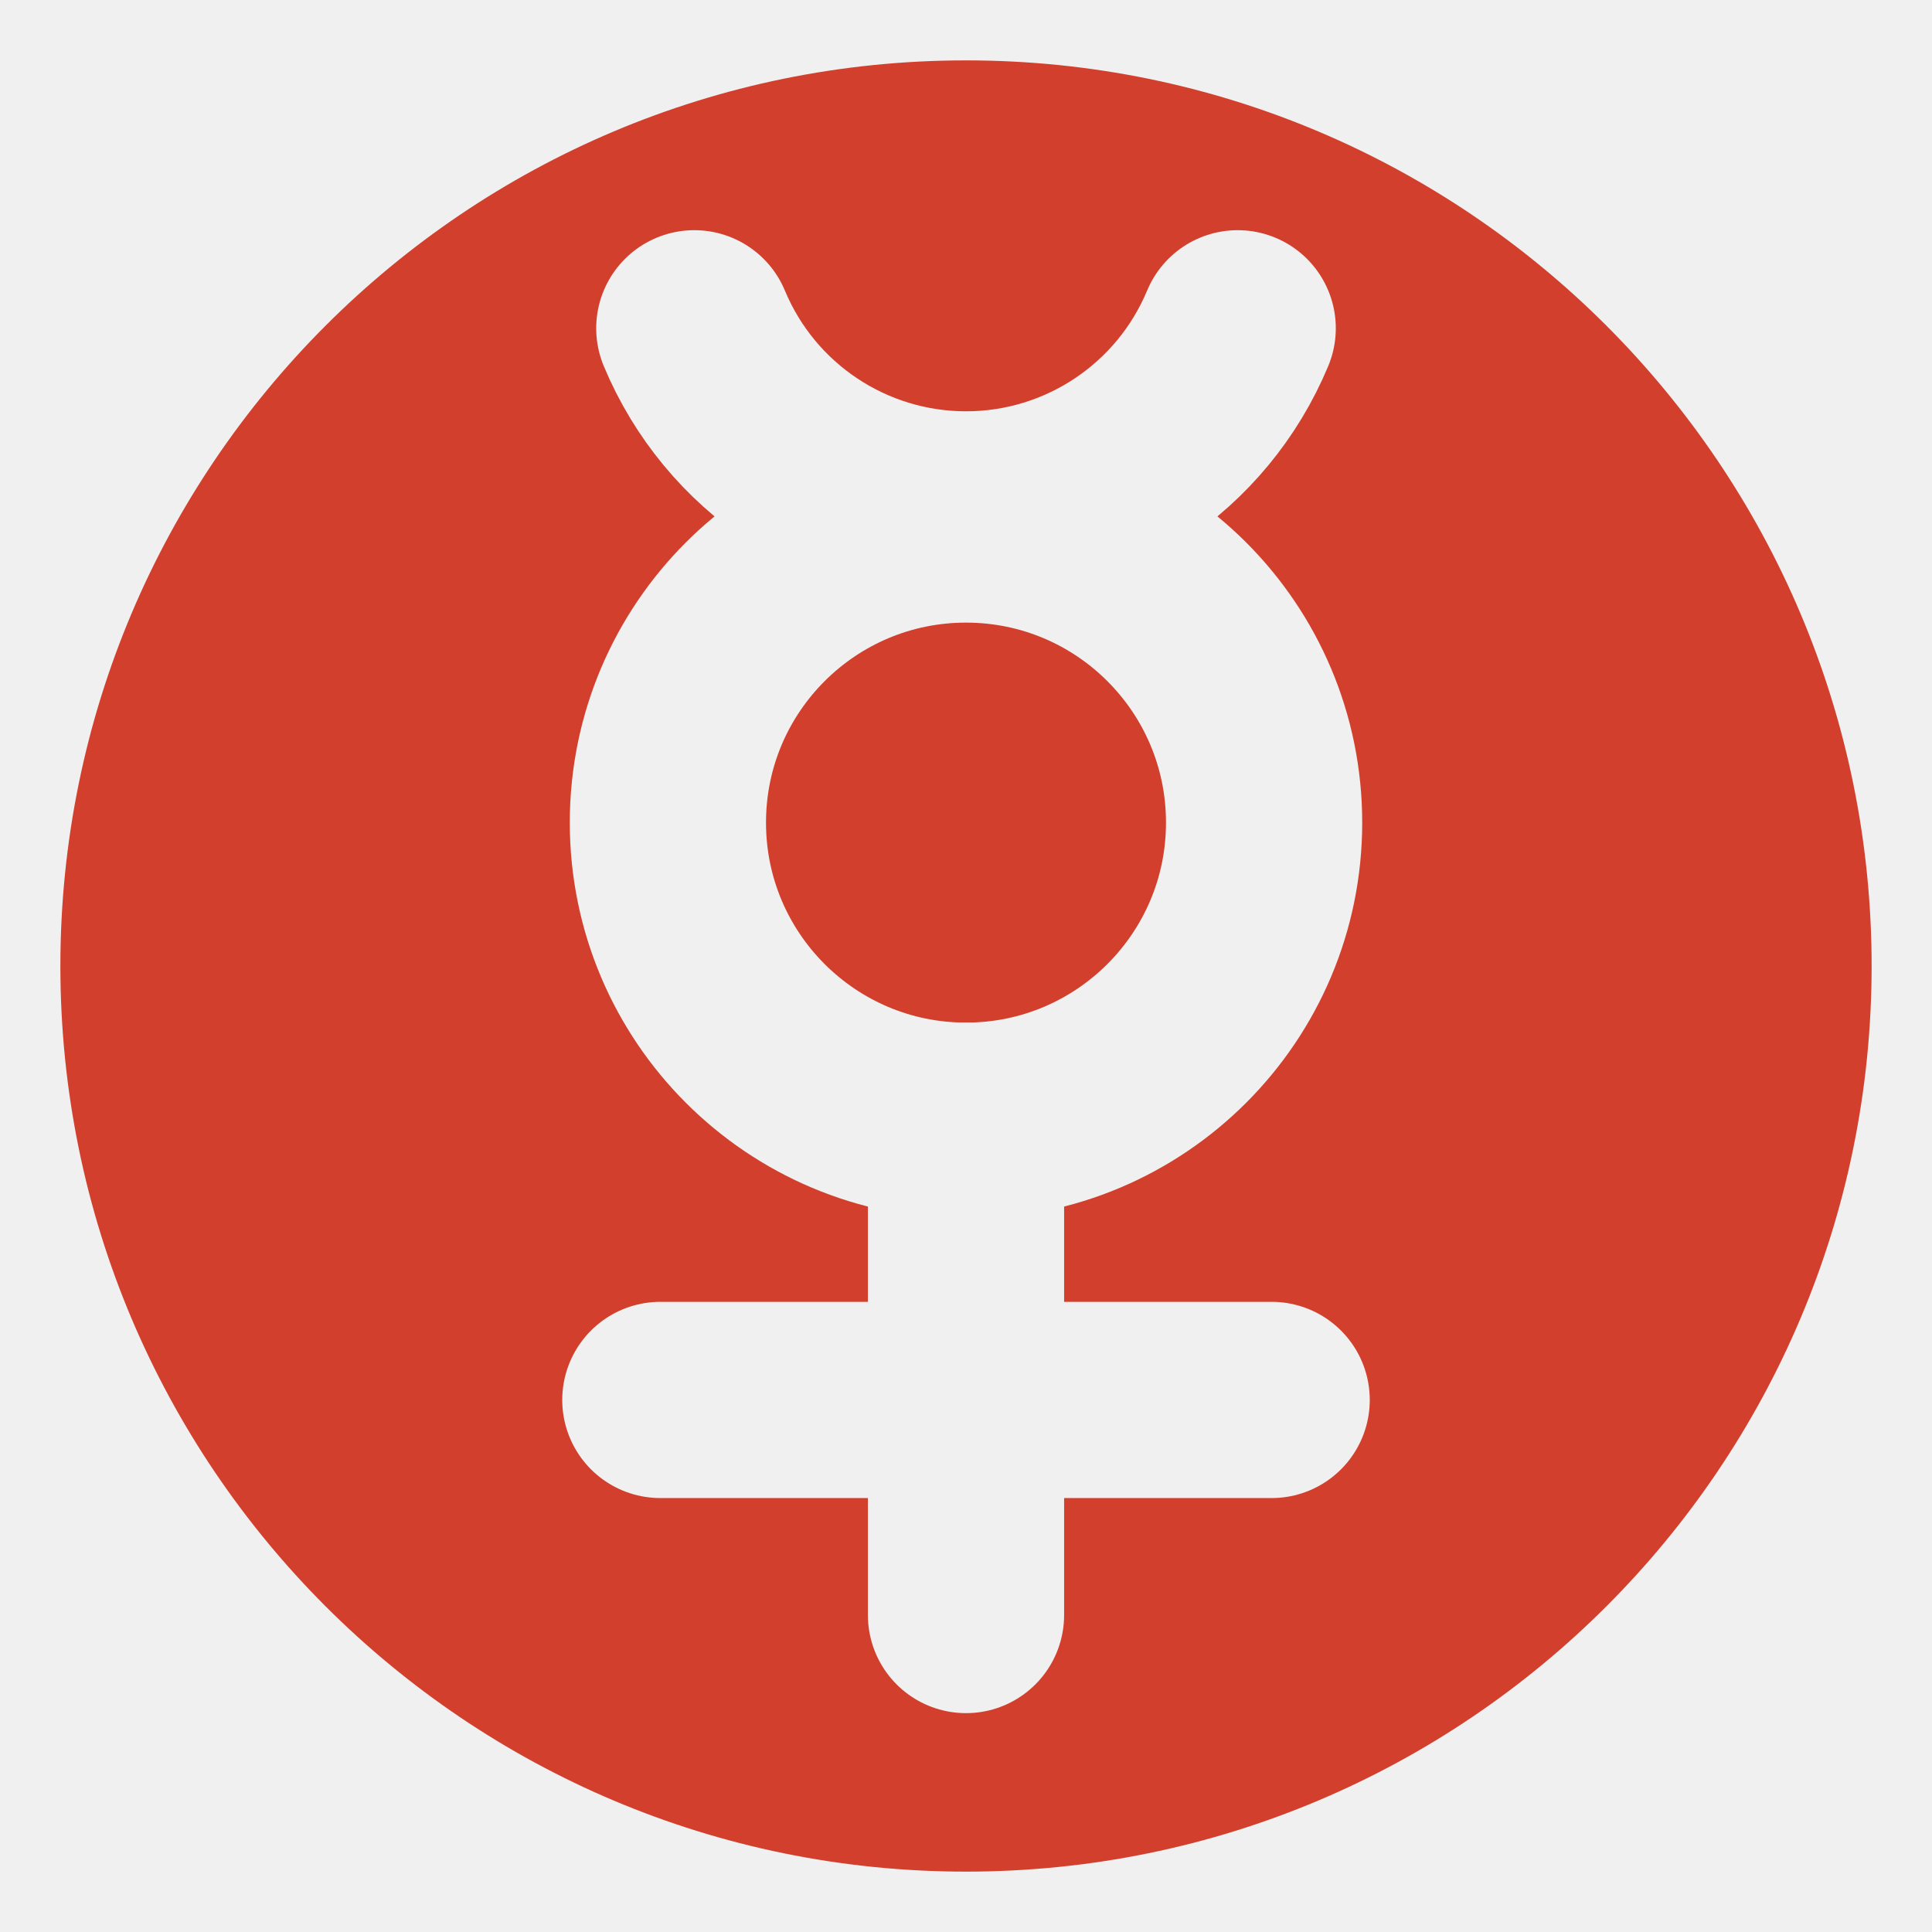
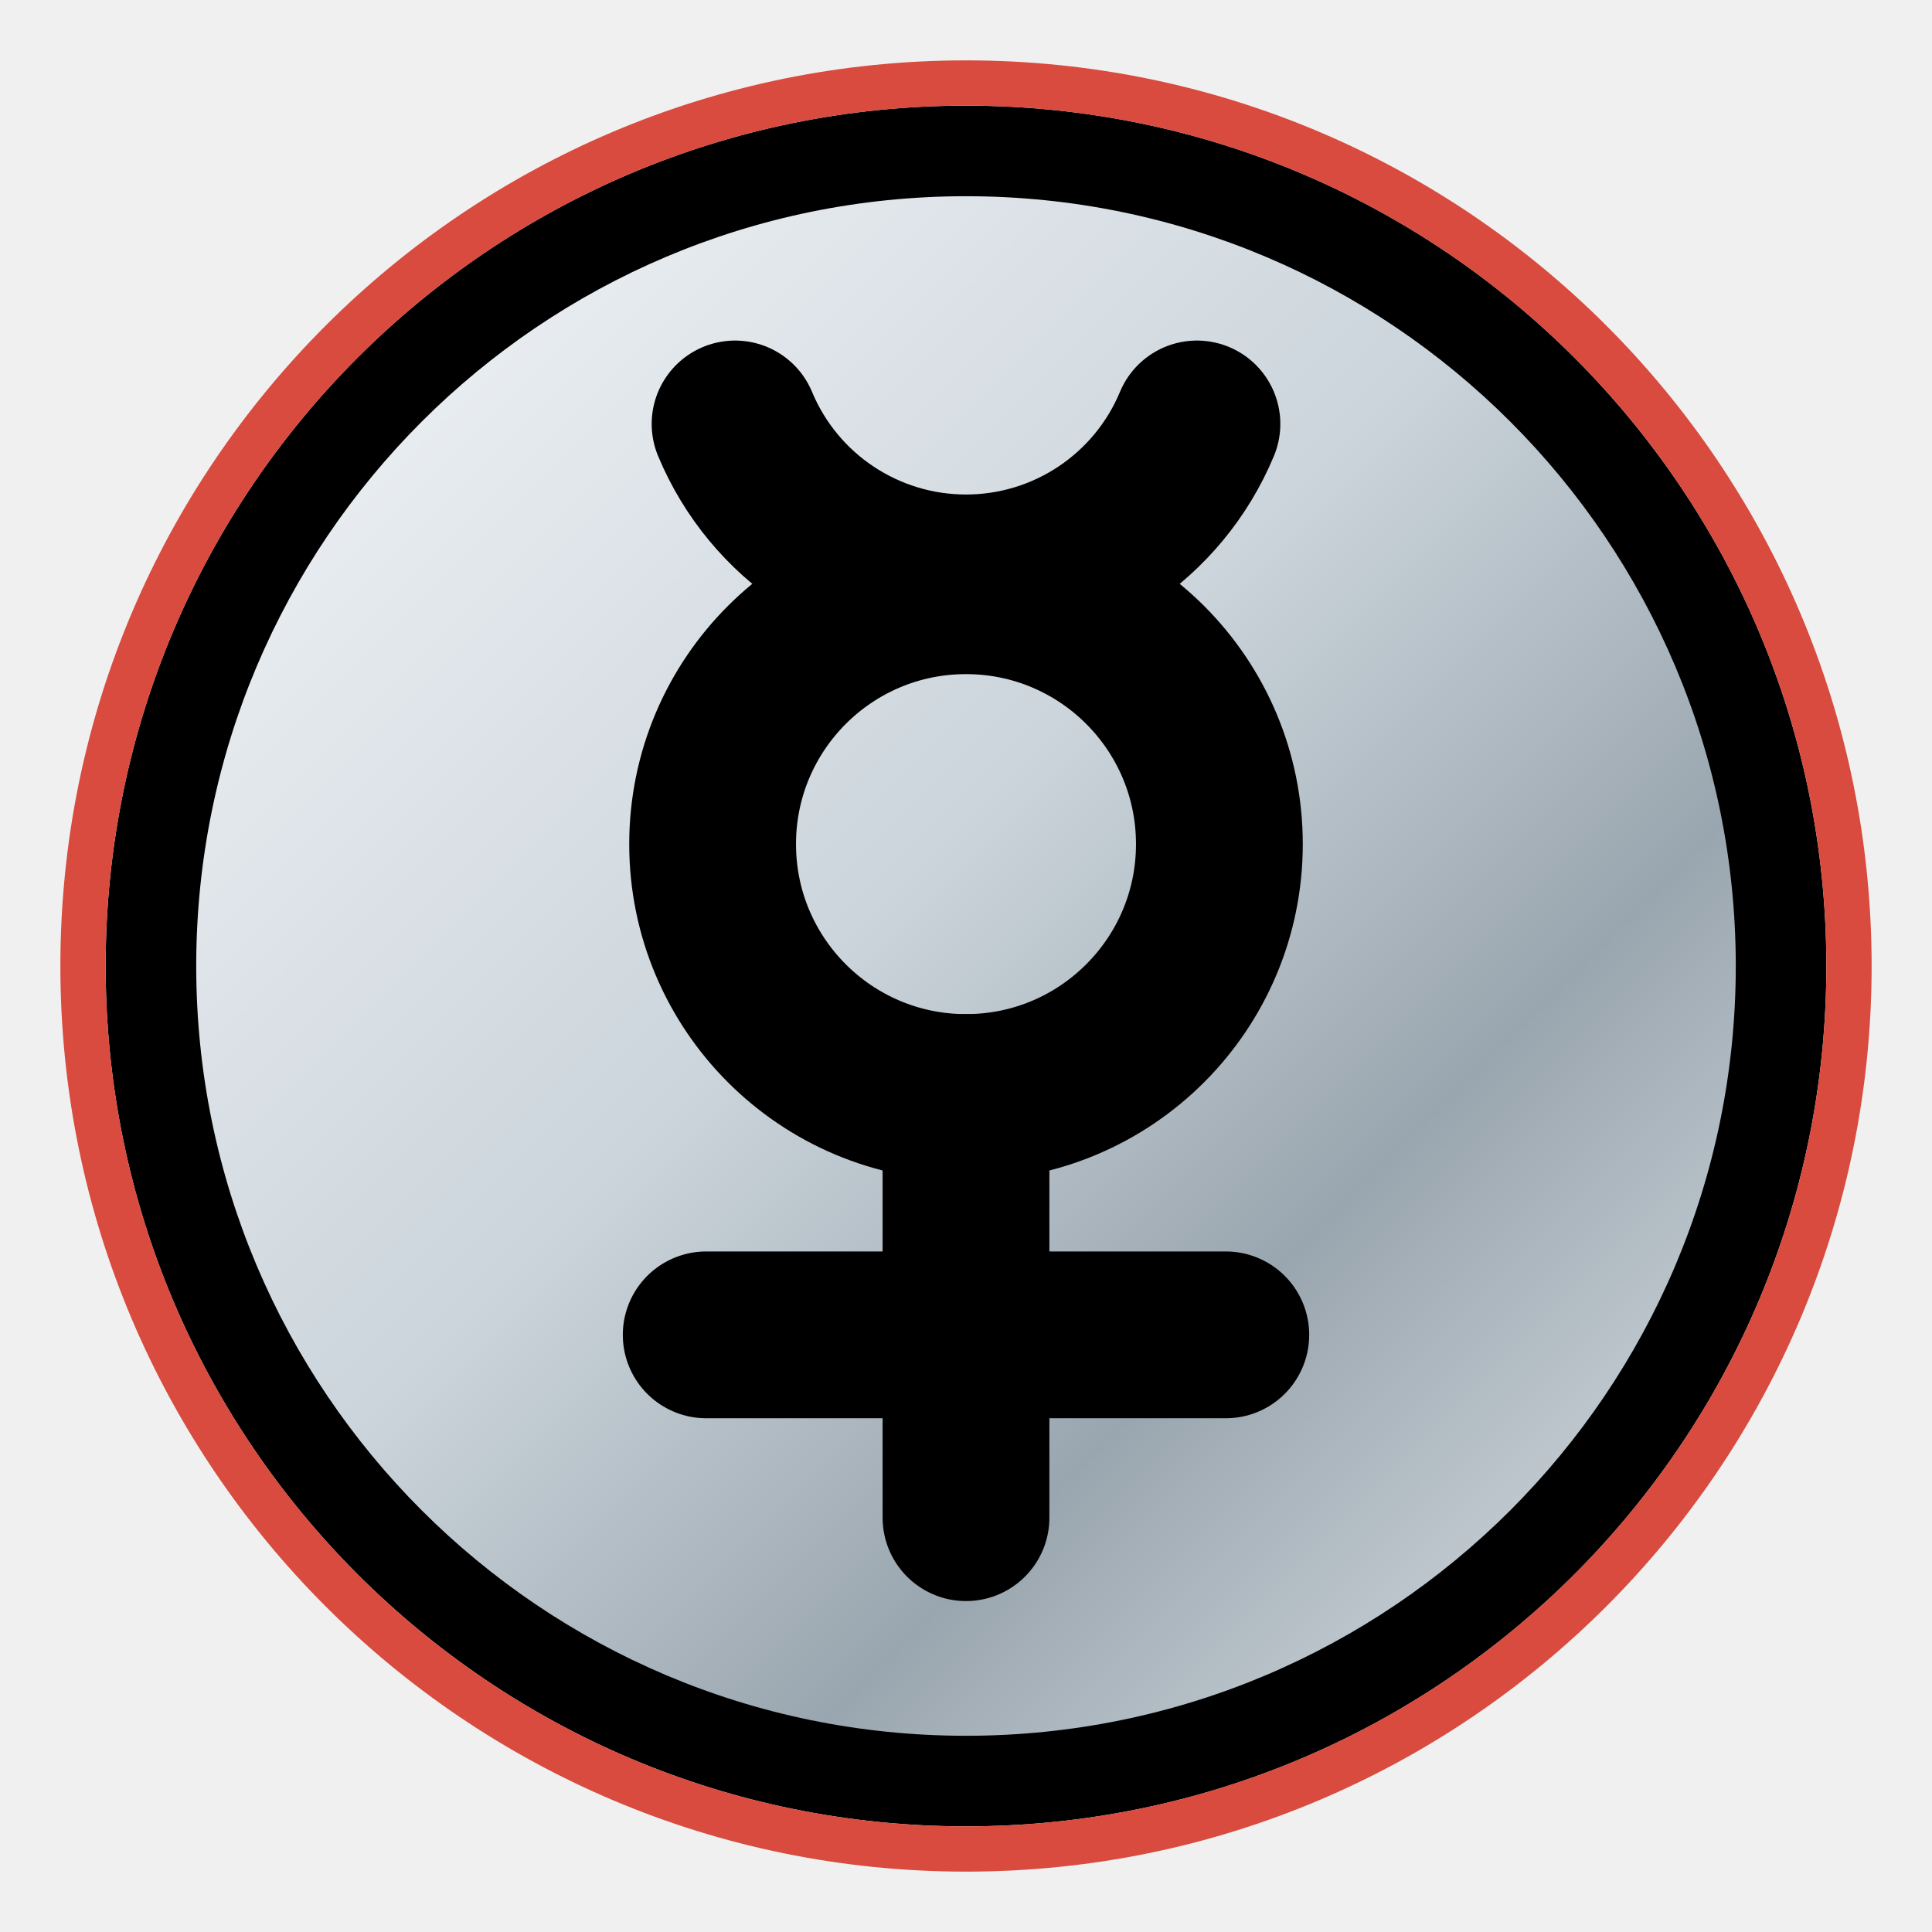
<svg xmlns="http://www.w3.org/2000/svg" width="1024" height="1024" viewBox="0 0 1024 1024">
  <defs>
+     <linearGradient id="silver" x1="0" y1="0" x2="1" y2="1">
+       <stop offset="0" stop-color="#f5f7f9" />
+       <stop offset="0.45" stop-color="#ccd5dc" />
+       <stop offset="0.7" stop-color="#9aa6af" />
+       <stop offset="1" stop-color="#dfe5ea" />
+     </linearGradient>
    <mask id="mercury-knockout" maskUnits="userSpaceOnUse">
      <rect width="1024" height="1024" fill="white" />
      <g fill="none" stroke="black" stroke-width="104" stroke-linecap="round" stroke-linejoin="round">
        <path d="M 368 174 A 156 156 0 0 0 656 174" />
        <circle cx="512" cy="436" r="158" />
        <line x1="512" y1="594" x2="512" y2="856" />
        <line x1="350" y1="742" x2="674" y2="742" />
      </g>
    </mask>
  </defs>
-   <circle cx="512" cy="512" r="480" fill="#d2402d" mask="url(#mercury-knockout)" />
+   <circle cx="512" cy="512" r="456" fill="#000000" />
+   <g transform="translate(76.8 76.8) scale(0.85)">
+     <circle cx="512" cy="512" r="480" fill="url(#silver)" mask="url(#mercury-knockout)" />
+   </g>
+   <circle cx="512" cy="512" r="468" fill="none" stroke="#d84b3e" stroke-width="24" />
</svg>
